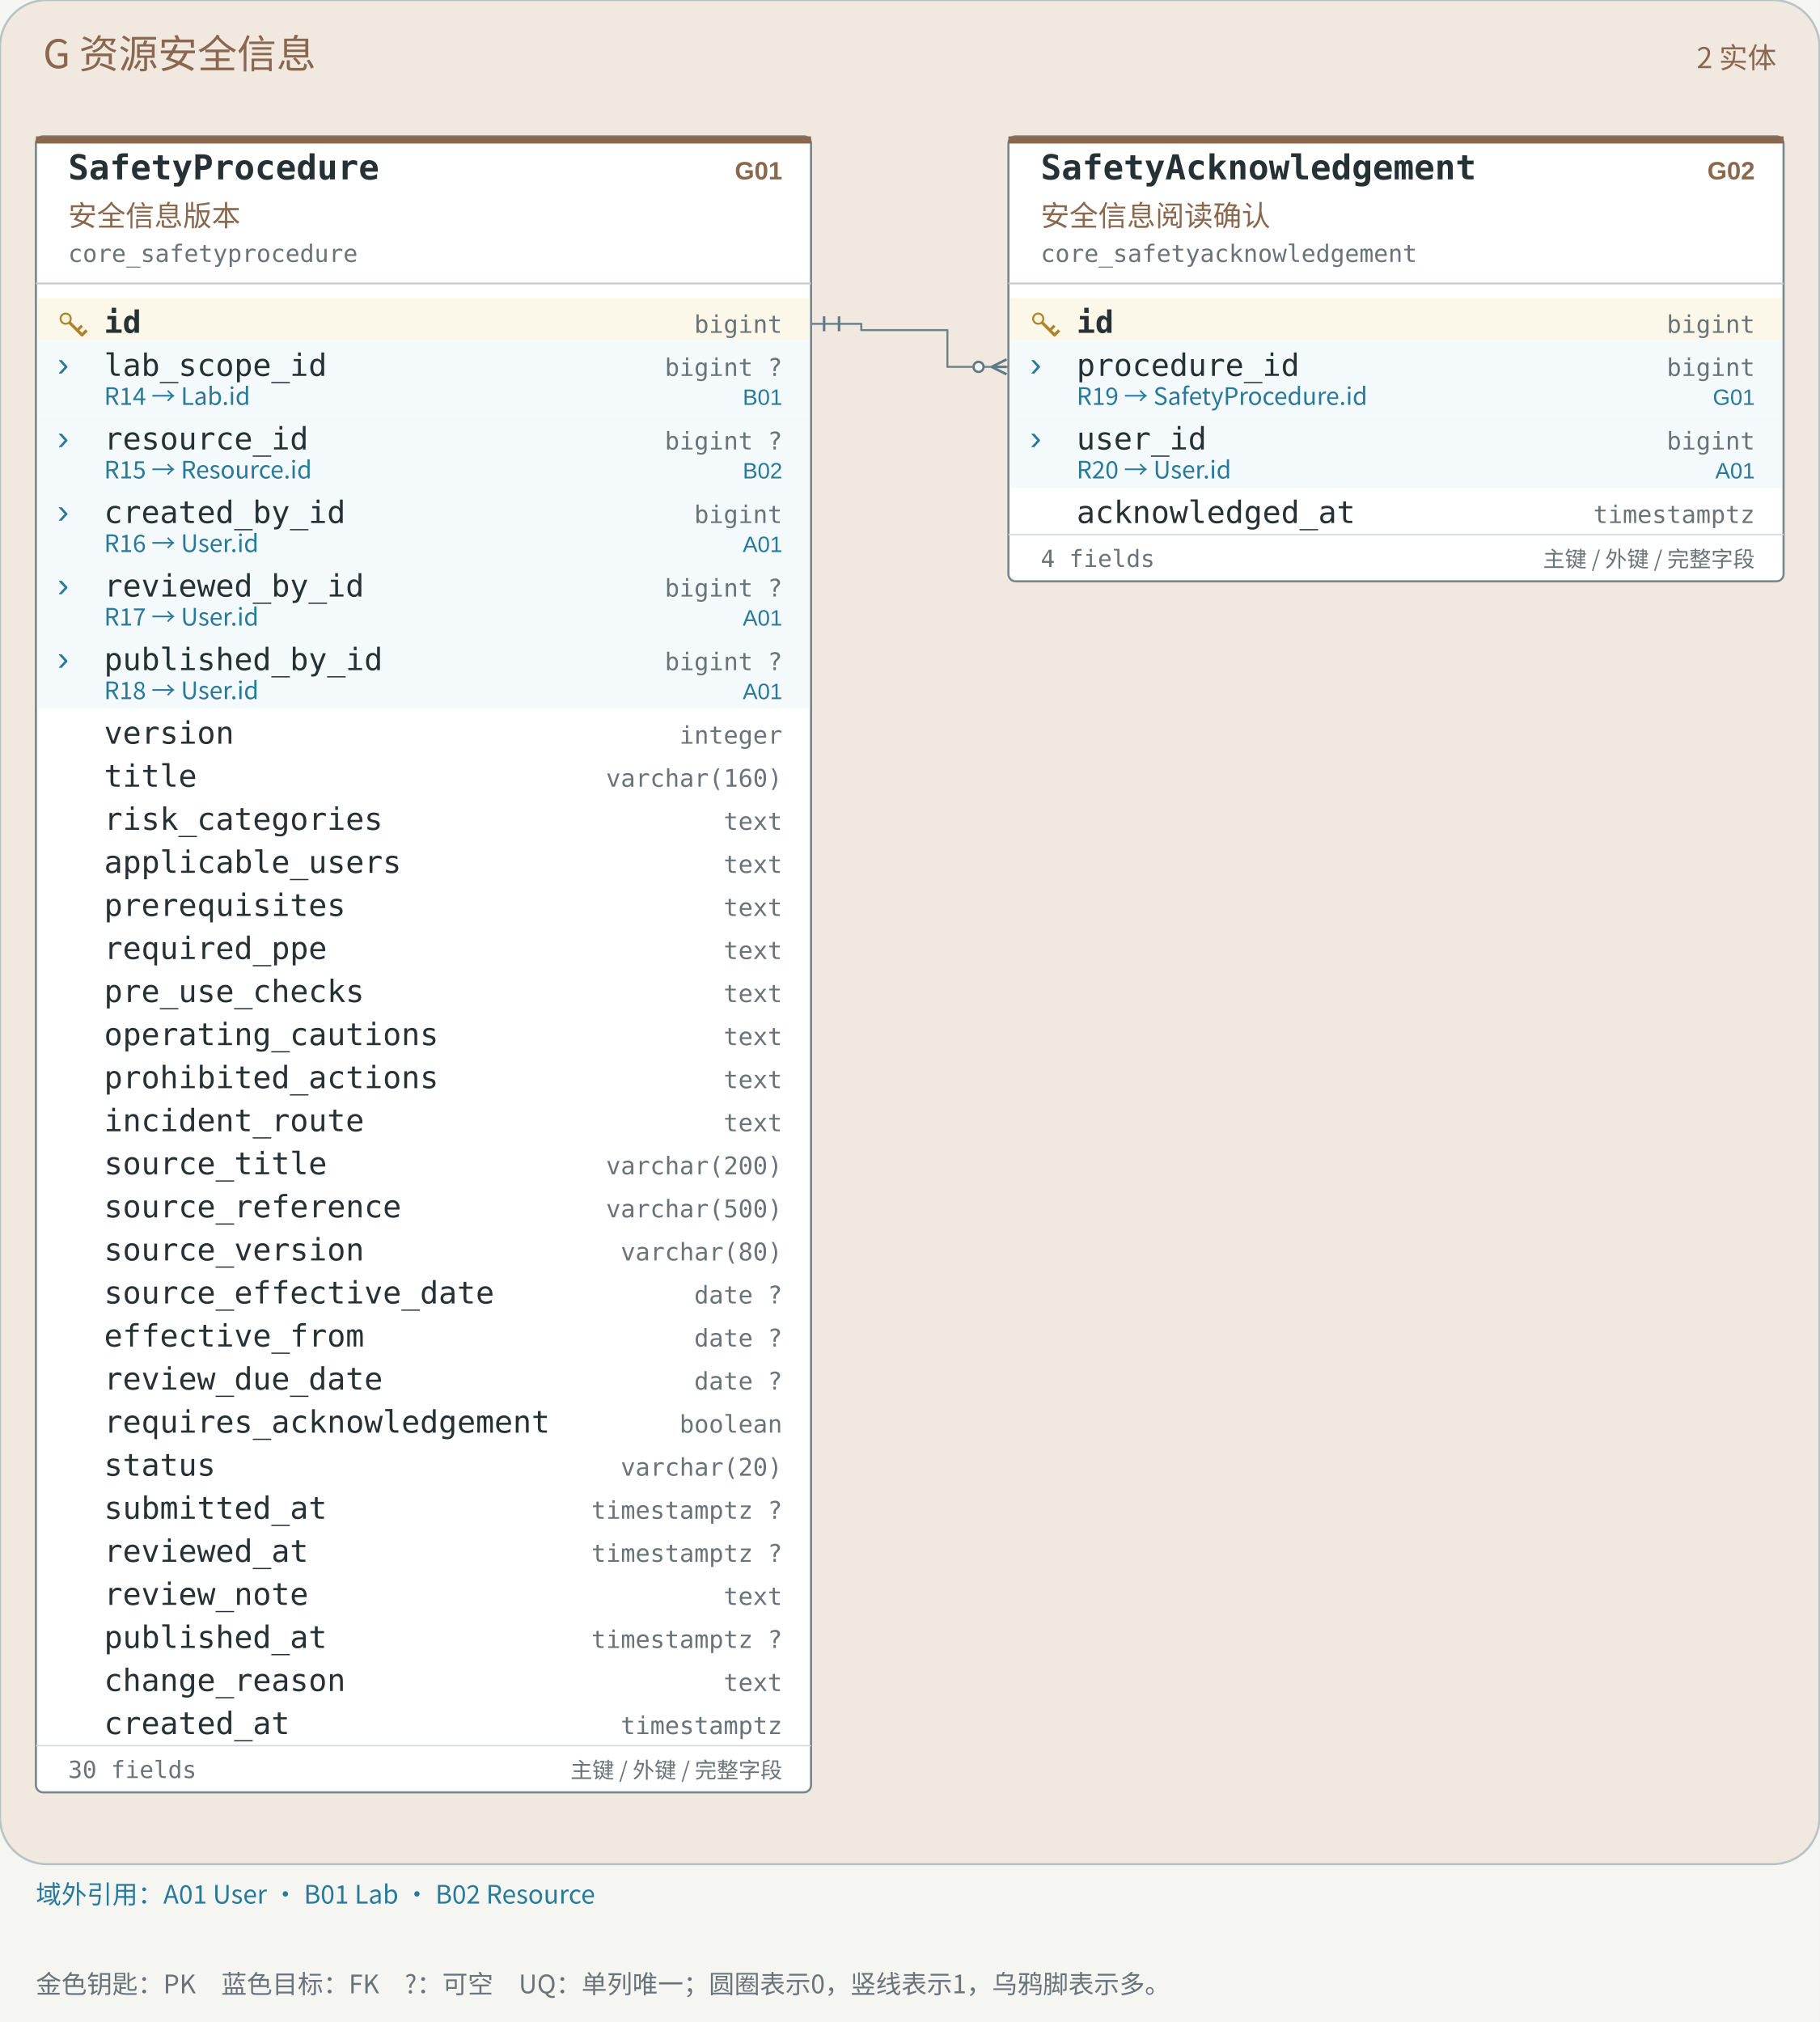
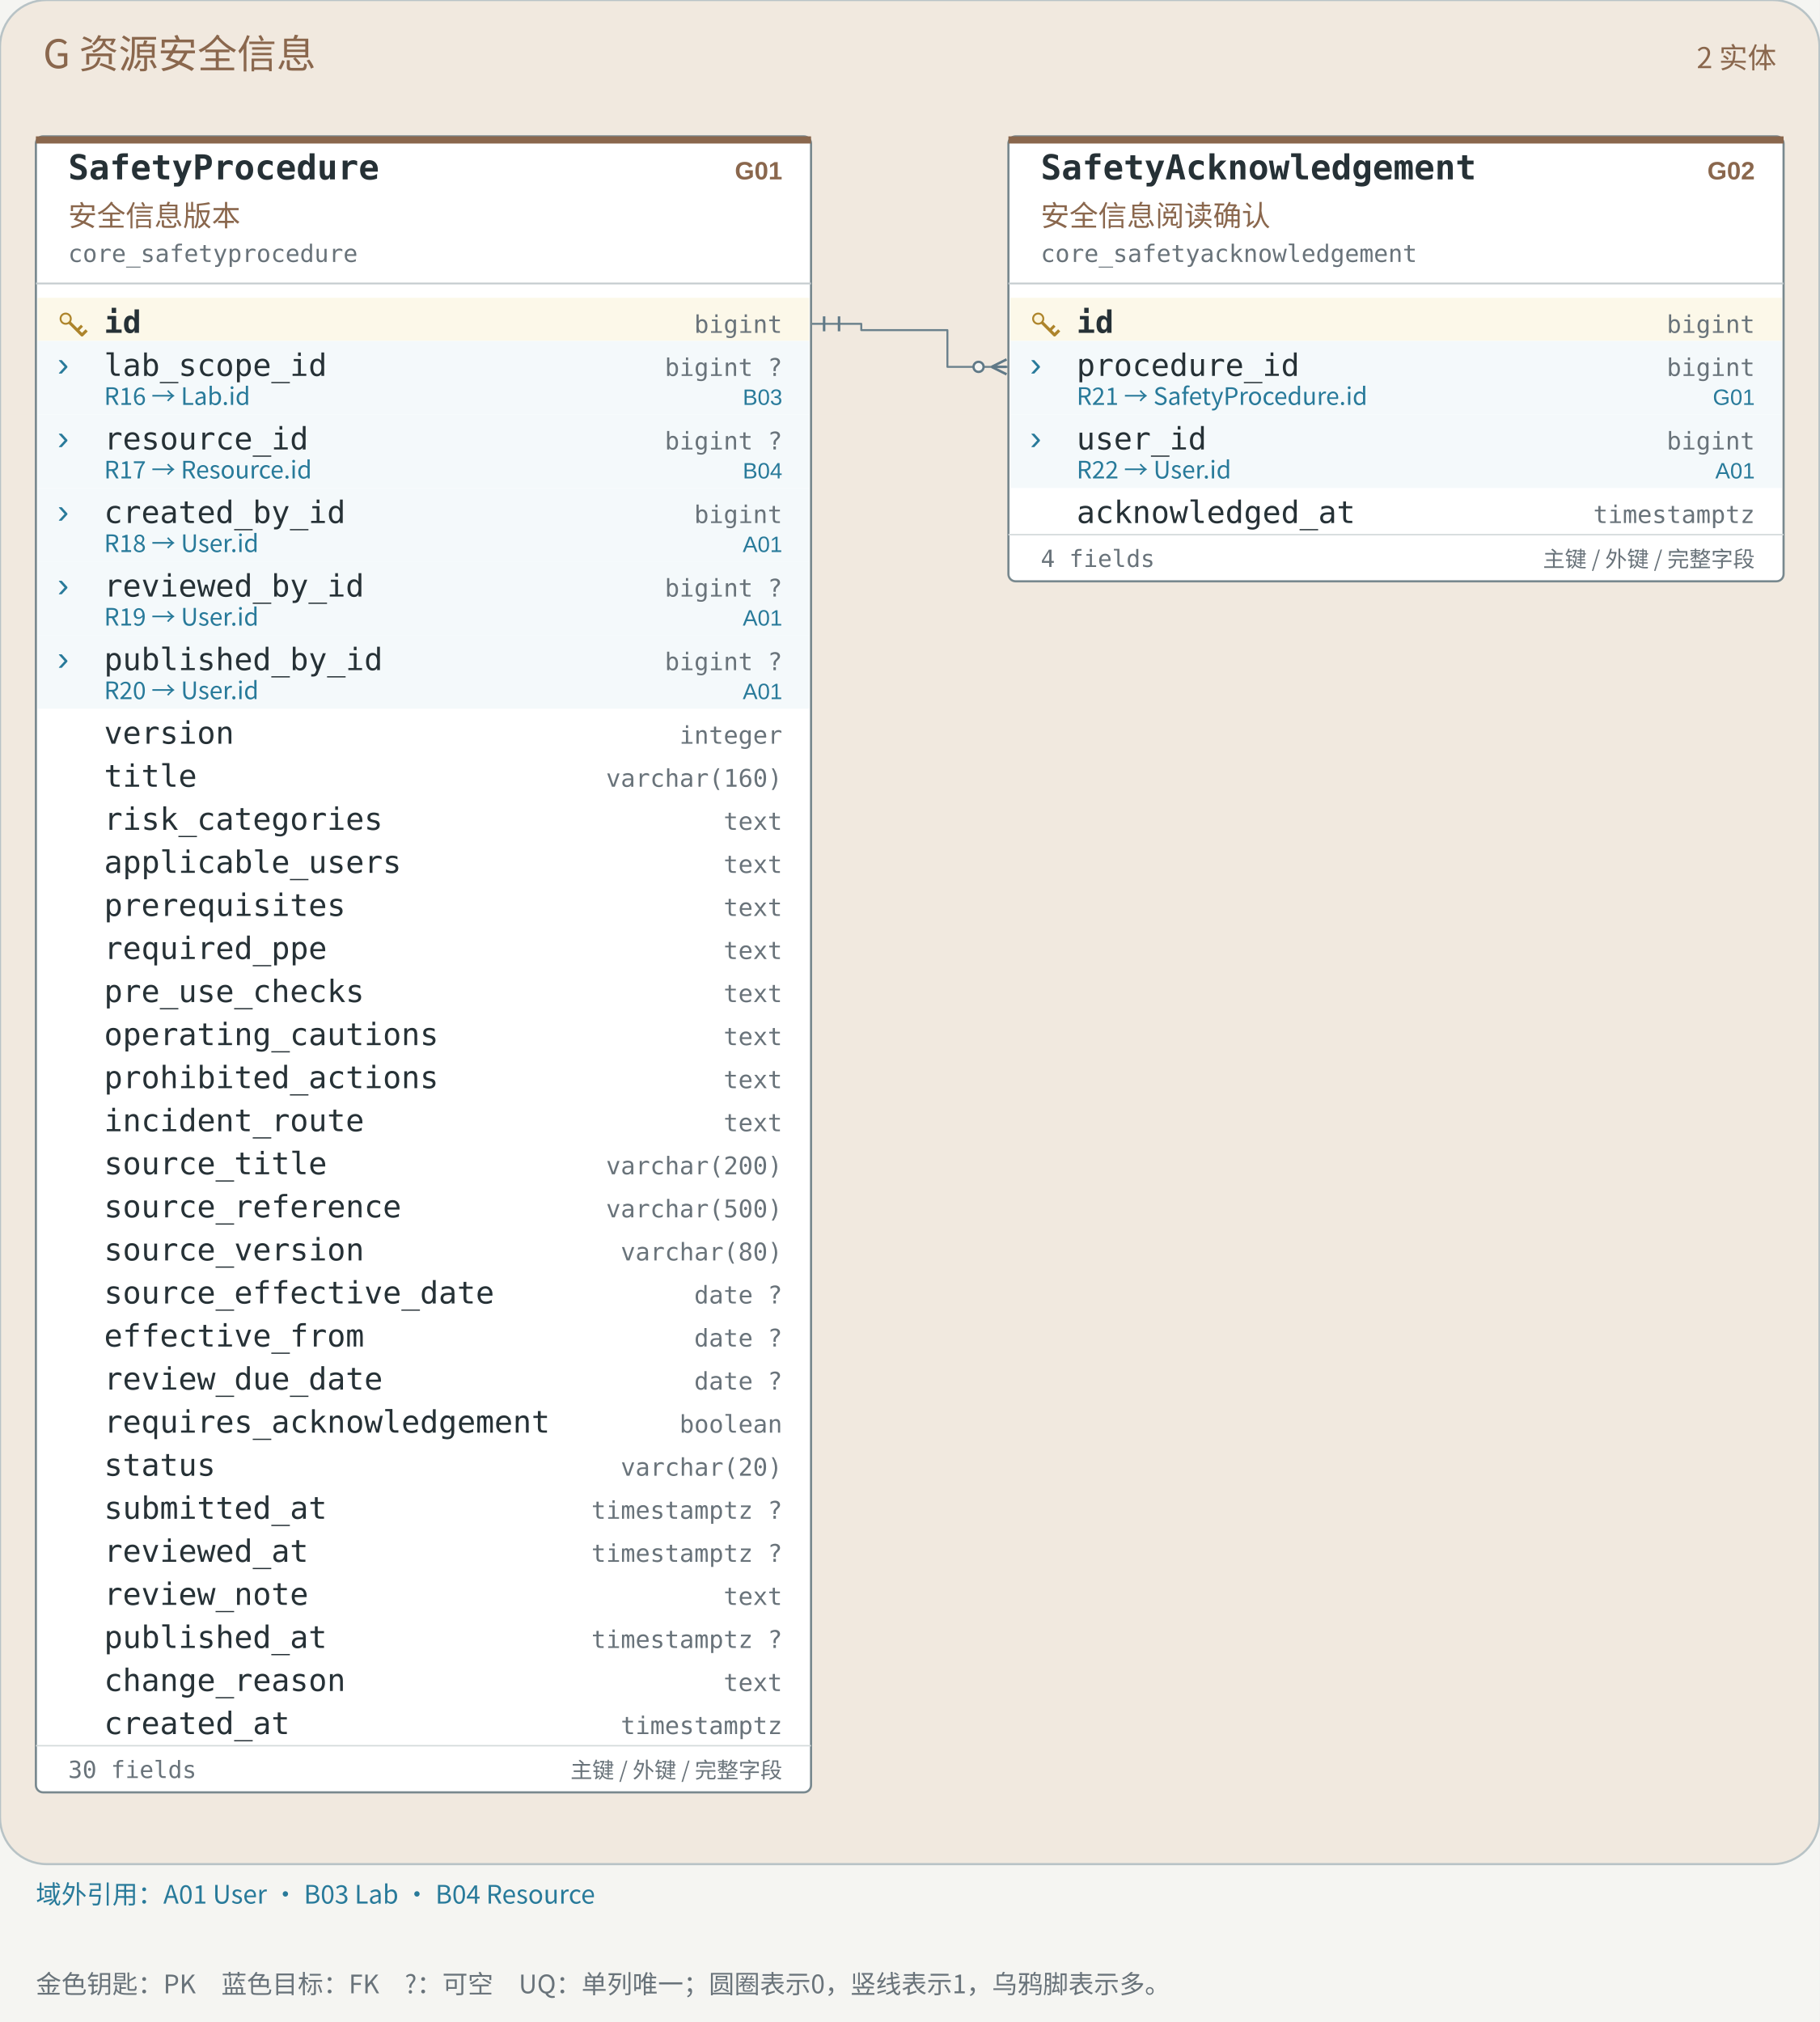
<svg xmlns="http://www.w3.org/2000/svg" width="507" height="563.5" viewBox="0 0 507 563.5" role="img">
  <rect x="0" y="0" width="507" height="563.5" rx="0" fill="#f5f5f2" stroke="none" stroke-width="0.7" />
  <g id="domain-G" class="domain">
    <rect x="0" y="0" width="507" height="519.5" rx="13" fill="#f1e9df" stroke="#b8c3c6" stroke-width="0.6" />
    <text x="12" y="19" font-size="11" fill="#8a674d" font-family="Microsoft YaHei,Noto Sans CJK SC,sans-serif" text-anchor="start">G  资源安全信息</text>
    <text x="495" y="19" font-size="8" fill="#8a674d" font-family="Microsoft YaHei,Noto Sans CJK SC,sans-serif" text-anchor="end">2 实体</text>
  </g>
  <g id="shared-references" class="shared-layer" style="display:none" />
  <g id="business-references" class="business-layer">
-     <g id="edge-R19" class="relation business-reference" data-relationship="R19">
+     <g id="edge-R21" class="relation business-reference" data-relationship="R21">
      <polyline points="281.0,102.24 264,102.24 264,92 240,92 240,90.24 226.0,90.24" fill="none" stroke="#6b818c" stroke-width="0.55" stroke-linejoin="round" />
      <polyline points="280.48,104.32 276.32,102.24" fill="none" stroke="#607987" stroke-width="0.7" stroke-linejoin="round" />
      <polyline points="280.48,102.24 276.32,102.24" fill="none" stroke="#607987" stroke-width="0.7" stroke-linejoin="round" />
      <polyline points="280.48,100.16 276.32,102.24" fill="none" stroke="#607987" stroke-width="0.7" stroke-linejoin="round" />
      <circle cx="272.68" cy="102.24" r="1.404" fill="#f5f5f2" stroke="#607987" stroke-width="0.65" />
      <polyline points="229.64,88.16 229.64,92.32" fill="none" stroke="#607987" stroke-width="0.7" stroke-linejoin="round" />
      <polyline points="233.8,88.16 233.8,92.32" fill="none" stroke="#607987" stroke-width="0.7" stroke-linejoin="round" />
    </g>
  </g>
  <g id="entity-core_safetyprocedure" class="entity" data-model="SafetyProcedure" data-table="core_safetyprocedure" data-domain="G" data-code="G01">
    <rect x="10.0" y="38" width="216.0" height="461.5" rx="2" fill="#ffffff" stroke="#78888e" stroke-width="0.6" />
    <rect x="10.0" y="38" width="216.0" height="2" rx="0" fill="#8a674d" stroke="none" stroke-width="0.7" />
    <text x="19.0" y="50" font-size="9.6" fill="#263136" font-family="Consolas,monospace" text-anchor="start" font-weight="700">SafetyProcedure</text>
    <text x="218.0" y="50" font-size="7.0" fill="#8a674d" font-family="Arial,Microsoft YaHei,sans-serif" text-anchor="end" font-weight="700">G01</text>
    <text x="19.0" y="63" font-size="8" fill="#8a674d" font-family="Microsoft YaHei,Noto Sans CJK SC,sans-serif" text-anchor="start">安全信息版本</text>
    <text x="19.0" y="73" font-size="6.7" fill="#69737a" font-family="Consolas,monospace" text-anchor="start">core_safetyprocedure</text>
    <polyline points="10.0,79 226.0,79" fill="none" stroke="#c4cccf" stroke-width="0.5" stroke-linejoin="round" />
    <g id="field-core_safetyprocedure-id" class="field" data-column="id" data-pk="true" data-fk="false">
      <rect x="10.5" y="83" width="215.0" height="12" rx="0" fill="#fcf8e9" stroke="none" stroke-width="0.7" />
      <circle cx="18.3" cy="88.81" r="1.43" fill="#fcf4d9" stroke="#ad842b" stroke-width="0.52" />
      <polyline points="19.275,89.785 22.85,93.36 24.15,92.06" fill="none" stroke="#ad842b" stroke-width="0.845" stroke-linejoin="round" />
      <polyline points="21.55,92.06 22.85,90.76" fill="none" stroke="#ad842b" stroke-width="0.78" stroke-linejoin="round" />
      <text x="29.0" y="92.76" font-size="8.6" fill="#263136" font-family="Consolas,monospace" text-anchor="start" font-weight="700">id</text>
      <text x="218.0" y="92.76" font-size="6.8" fill="#69737a" font-family="Consolas,monospace" text-anchor="end">bigint</text>
    </g>
    <g id="field-core_safetyprocedure-lab_scope_id" class="field" data-column="lab_scope_id" data-pk="false" data-fk="true">
      <rect x="10.5" y="95" width="215.0" height="20.5" rx="0" fill="#f4f9fb" stroke="none" stroke-width="0.7" />
      <text x="16.0" y="104.76" font-size="9.6" fill="#287a9a" font-family="Arial,Microsoft YaHei,sans-serif" text-anchor="start">›</text>
      <text x="29.0" y="104.76" font-size="8.6" fill="#263136" font-family="Consolas,monospace" text-anchor="start">lab_scope_id</text>
      <text x="218.0" y="104.76" font-size="6.8" fill="#69737a" font-family="Consolas,monospace" text-anchor="end">bigint ?</text>
-       <text x="29.0" y="112.835" font-size="6.7" fill="#287a9a" font-family="Microsoft YaHei,Noto Sans CJK SC,sans-serif" text-anchor="start">R14 → Lab.id</text>
-       <text x="218.0" y="112.835" font-size="6.2" fill="#287a9a" font-family="Arial,Microsoft YaHei,sans-serif" text-anchor="end">B01</text>
+       <text x="29.0" y="112.835" font-size="6.7" fill="#287a9a" font-family="Microsoft YaHei,Noto Sans CJK SC,sans-serif" text-anchor="start">R16 → Lab.id</text>
+       <text x="218.0" y="112.835" font-size="6.2" fill="#287a9a" font-family="Arial,Microsoft YaHei,sans-serif" text-anchor="end">B03</text>
    </g>
    <g id="field-core_safetyprocedure-resource_id" class="field" data-column="resource_id" data-pk="false" data-fk="true">
      <rect x="10.5" y="115.5" width="215.0" height="20.5" rx="0" fill="#f4f9fb" stroke="none" stroke-width="0.7" />
      <text x="16.0" y="125.26" font-size="9.6" fill="#287a9a" font-family="Arial,Microsoft YaHei,sans-serif" text-anchor="start">›</text>
      <text x="29.0" y="125.26" font-size="8.6" fill="#263136" font-family="Consolas,monospace" text-anchor="start">resource_id</text>
      <text x="218.0" y="125.26" font-size="6.8" fill="#69737a" font-family="Consolas,monospace" text-anchor="end">bigint ?</text>
-       <text x="29.0" y="133.335" font-size="6.7" fill="#287a9a" font-family="Microsoft YaHei,Noto Sans CJK SC,sans-serif" text-anchor="start">R15 → Resource.id</text>
-       <text x="218.0" y="133.335" font-size="6.2" fill="#287a9a" font-family="Arial,Microsoft YaHei,sans-serif" text-anchor="end">B02</text>
+       <text x="29.0" y="133.335" font-size="6.7" fill="#287a9a" font-family="Microsoft YaHei,Noto Sans CJK SC,sans-serif" text-anchor="start">R17 → Resource.id</text>
+       <text x="218.0" y="133.335" font-size="6.2" fill="#287a9a" font-family="Arial,Microsoft YaHei,sans-serif" text-anchor="end">B04</text>
    </g>
    <g id="field-core_safetyprocedure-created_by_id" class="field" data-column="created_by_id" data-pk="false" data-fk="true">
      <rect x="10.5" y="136.0" width="215.0" height="20.5" rx="0" fill="#f4f9fb" stroke="none" stroke-width="0.7" />
      <text x="16.0" y="145.76" font-size="9.6" fill="#287a9a" font-family="Arial,Microsoft YaHei,sans-serif" text-anchor="start">›</text>
      <text x="29.0" y="145.76" font-size="8.6" fill="#263136" font-family="Consolas,monospace" text-anchor="start">created_by_id</text>
      <text x="218.0" y="145.76" font-size="6.8" fill="#69737a" font-family="Consolas,monospace" text-anchor="end">bigint</text>
-       <text x="29.0" y="153.835" font-size="6.7" fill="#287a9a" font-family="Microsoft YaHei,Noto Sans CJK SC,sans-serif" text-anchor="start">R16 → User.id</text>
+       <text x="29.0" y="153.835" font-size="6.7" fill="#287a9a" font-family="Microsoft YaHei,Noto Sans CJK SC,sans-serif" text-anchor="start">R18 → User.id</text>
      <text x="218.0" y="153.835" font-size="6.2" fill="#287a9a" font-family="Arial,Microsoft YaHei,sans-serif" text-anchor="end">A01</text>
    </g>
    <g id="field-core_safetyprocedure-reviewed_by_id" class="field" data-column="reviewed_by_id" data-pk="false" data-fk="true">
      <rect x="10.5" y="156.5" width="215.0" height="20.5" rx="0" fill="#f4f9fb" stroke="none" stroke-width="0.7" />
      <text x="16.0" y="166.26" font-size="9.6" fill="#287a9a" font-family="Arial,Microsoft YaHei,sans-serif" text-anchor="start">›</text>
      <text x="29.0" y="166.26" font-size="8.6" fill="#263136" font-family="Consolas,monospace" text-anchor="start">reviewed_by_id</text>
      <text x="218.0" y="166.26" font-size="6.8" fill="#69737a" font-family="Consolas,monospace" text-anchor="end">bigint ?</text>
-       <text x="29.0" y="174.335" font-size="6.7" fill="#287a9a" font-family="Microsoft YaHei,Noto Sans CJK SC,sans-serif" text-anchor="start">R17 → User.id</text>
+       <text x="29.0" y="174.335" font-size="6.7" fill="#287a9a" font-family="Microsoft YaHei,Noto Sans CJK SC,sans-serif" text-anchor="start">R19 → User.id</text>
      <text x="218.0" y="174.335" font-size="6.2" fill="#287a9a" font-family="Arial,Microsoft YaHei,sans-serif" text-anchor="end">A01</text>
    </g>
    <g id="field-core_safetyprocedure-published_by_id" class="field" data-column="published_by_id" data-pk="false" data-fk="true">
      <rect x="10.5" y="177.0" width="215.0" height="20.5" rx="0" fill="#f4f9fb" stroke="none" stroke-width="0.7" />
      <text x="16.0" y="186.76" font-size="9.6" fill="#287a9a" font-family="Arial,Microsoft YaHei,sans-serif" text-anchor="start">›</text>
      <text x="29.0" y="186.76" font-size="8.6" fill="#263136" font-family="Consolas,monospace" text-anchor="start">published_by_id</text>
      <text x="218.0" y="186.76" font-size="6.8" fill="#69737a" font-family="Consolas,monospace" text-anchor="end">bigint ?</text>
-       <text x="29.0" y="194.835" font-size="6.7" fill="#287a9a" font-family="Microsoft YaHei,Noto Sans CJK SC,sans-serif" text-anchor="start">R18 → User.id</text>
+       <text x="29.0" y="194.835" font-size="6.7" fill="#287a9a" font-family="Microsoft YaHei,Noto Sans CJK SC,sans-serif" text-anchor="start">R20 → User.id</text>
      <text x="218.0" y="194.835" font-size="6.2" fill="#287a9a" font-family="Arial,Microsoft YaHei,sans-serif" text-anchor="end">A01</text>
    </g>
    <g id="field-core_safetyprocedure-version" class="field" data-column="version" data-pk="false" data-fk="false">
      <text x="29.0" y="207.26" font-size="8.6" fill="#263136" font-family="Consolas,monospace" text-anchor="start">version</text>
      <text x="218.0" y="207.26" font-size="6.8" fill="#69737a" font-family="Consolas,monospace" text-anchor="end">integer</text>
    </g>
    <g id="field-core_safetyprocedure-title" class="field" data-column="title" data-pk="false" data-fk="false">
      <text x="29.0" y="219.26" font-size="8.6" fill="#263136" font-family="Consolas,monospace" text-anchor="start">title</text>
      <text x="218.0" y="219.26" font-size="6.8" fill="#69737a" font-family="Consolas,monospace" text-anchor="end">varchar(160)</text>
    </g>
    <g id="field-core_safetyprocedure-risk_categories" class="field" data-column="risk_categories" data-pk="false" data-fk="false">
      <text x="29.0" y="231.26" font-size="8.6" fill="#263136" font-family="Consolas,monospace" text-anchor="start">risk_categories</text>
      <text x="218.0" y="231.26" font-size="6.8" fill="#69737a" font-family="Consolas,monospace" text-anchor="end">text</text>
    </g>
    <g id="field-core_safetyprocedure-applicable_users" class="field" data-column="applicable_users" data-pk="false" data-fk="false">
      <text x="29.0" y="243.26" font-size="8.6" fill="#263136" font-family="Consolas,monospace" text-anchor="start">applicable_users</text>
      <text x="218.0" y="243.26" font-size="6.8" fill="#69737a" font-family="Consolas,monospace" text-anchor="end">text</text>
    </g>
    <g id="field-core_safetyprocedure-prerequisites" class="field" data-column="prerequisites" data-pk="false" data-fk="false">
      <text x="29.0" y="255.26" font-size="8.6" fill="#263136" font-family="Consolas,monospace" text-anchor="start">prerequisites</text>
      <text x="218.0" y="255.26" font-size="6.8" fill="#69737a" font-family="Consolas,monospace" text-anchor="end">text</text>
    </g>
    <g id="field-core_safetyprocedure-required_ppe" class="field" data-column="required_ppe" data-pk="false" data-fk="false">
      <text x="29.0" y="267.26" font-size="8.6" fill="#263136" font-family="Consolas,monospace" text-anchor="start">required_ppe</text>
      <text x="218.0" y="267.26" font-size="6.8" fill="#69737a" font-family="Consolas,monospace" text-anchor="end">text</text>
    </g>
    <g id="field-core_safetyprocedure-pre_use_checks" class="field" data-column="pre_use_checks" data-pk="false" data-fk="false">
      <text x="29.0" y="279.26" font-size="8.6" fill="#263136" font-family="Consolas,monospace" text-anchor="start">pre_use_checks</text>
      <text x="218.0" y="279.26" font-size="6.8" fill="#69737a" font-family="Consolas,monospace" text-anchor="end">text</text>
    </g>
    <g id="field-core_safetyprocedure-operating_cautions" class="field" data-column="operating_cautions" data-pk="false" data-fk="false">
      <text x="29.0" y="291.26" font-size="8.6" fill="#263136" font-family="Consolas,monospace" text-anchor="start">operating_cautions</text>
      <text x="218.0" y="291.26" font-size="6.8" fill="#69737a" font-family="Consolas,monospace" text-anchor="end">text</text>
    </g>
    <g id="field-core_safetyprocedure-prohibited_actions" class="field" data-column="prohibited_actions" data-pk="false" data-fk="false">
      <text x="29.0" y="303.26" font-size="8.6" fill="#263136" font-family="Consolas,monospace" text-anchor="start">prohibited_actions</text>
      <text x="218.0" y="303.26" font-size="6.8" fill="#69737a" font-family="Consolas,monospace" text-anchor="end">text</text>
    </g>
    <g id="field-core_safetyprocedure-incident_route" class="field" data-column="incident_route" data-pk="false" data-fk="false">
      <text x="29.0" y="315.26" font-size="8.6" fill="#263136" font-family="Consolas,monospace" text-anchor="start">incident_route</text>
      <text x="218.0" y="315.26" font-size="6.8" fill="#69737a" font-family="Consolas,monospace" text-anchor="end">text</text>
    </g>
    <g id="field-core_safetyprocedure-source_title" class="field" data-column="source_title" data-pk="false" data-fk="false">
      <text x="29.0" y="327.26" font-size="8.6" fill="#263136" font-family="Consolas,monospace" text-anchor="start">source_title</text>
      <text x="218.0" y="327.26" font-size="6.8" fill="#69737a" font-family="Consolas,monospace" text-anchor="end">varchar(200)</text>
    </g>
    <g id="field-core_safetyprocedure-source_reference" class="field" data-column="source_reference" data-pk="false" data-fk="false">
      <text x="29.0" y="339.26" font-size="8.6" fill="#263136" font-family="Consolas,monospace" text-anchor="start">source_reference</text>
      <text x="218.0" y="339.26" font-size="6.8" fill="#69737a" font-family="Consolas,monospace" text-anchor="end">varchar(500)</text>
    </g>
    <g id="field-core_safetyprocedure-source_version" class="field" data-column="source_version" data-pk="false" data-fk="false">
      <text x="29.0" y="351.26" font-size="8.6" fill="#263136" font-family="Consolas,monospace" text-anchor="start">source_version</text>
      <text x="218.0" y="351.26" font-size="6.8" fill="#69737a" font-family="Consolas,monospace" text-anchor="end">varchar(80)</text>
    </g>
    <g id="field-core_safetyprocedure-source_effective_date" class="field" data-column="source_effective_date" data-pk="false" data-fk="false">
      <text x="29.0" y="363.26" font-size="8.6" fill="#263136" font-family="Consolas,monospace" text-anchor="start">source_effective_date</text>
      <text x="218.0" y="363.26" font-size="6.8" fill="#69737a" font-family="Consolas,monospace" text-anchor="end">date ?</text>
    </g>
    <g id="field-core_safetyprocedure-effective_from" class="field" data-column="effective_from" data-pk="false" data-fk="false">
      <text x="29.0" y="375.26" font-size="8.6" fill="#263136" font-family="Consolas,monospace" text-anchor="start">effective_from</text>
      <text x="218.0" y="375.26" font-size="6.8" fill="#69737a" font-family="Consolas,monospace" text-anchor="end">date ?</text>
    </g>
    <g id="field-core_safetyprocedure-review_due_date" class="field" data-column="review_due_date" data-pk="false" data-fk="false">
      <text x="29.0" y="387.26" font-size="8.6" fill="#263136" font-family="Consolas,monospace" text-anchor="start">review_due_date</text>
      <text x="218.0" y="387.26" font-size="6.8" fill="#69737a" font-family="Consolas,monospace" text-anchor="end">date ?</text>
    </g>
    <g id="field-core_safetyprocedure-requires_acknowledgement" class="field" data-column="requires_acknowledgement" data-pk="false" data-fk="false">
      <text x="29.0" y="399.26" font-size="8.6" fill="#263136" font-family="Consolas,monospace" text-anchor="start">requires_acknowledgement</text>
      <text x="218.0" y="399.26" font-size="6.8" fill="#69737a" font-family="Consolas,monospace" text-anchor="end">boolean</text>
    </g>
    <g id="field-core_safetyprocedure-status" class="field" data-column="status" data-pk="false" data-fk="false">
      <text x="29.0" y="411.26" font-size="8.6" fill="#263136" font-family="Consolas,monospace" text-anchor="start">status</text>
      <text x="218.0" y="411.26" font-size="6.8" fill="#69737a" font-family="Consolas,monospace" text-anchor="end">varchar(20)</text>
    </g>
    <g id="field-core_safetyprocedure-submitted_at" class="field" data-column="submitted_at" data-pk="false" data-fk="false">
      <text x="29.0" y="423.26" font-size="8.6" fill="#263136" font-family="Consolas,monospace" text-anchor="start">submitted_at</text>
      <text x="218.0" y="423.26" font-size="6.8" fill="#69737a" font-family="Consolas,monospace" text-anchor="end">timestamptz ?</text>
    </g>
    <g id="field-core_safetyprocedure-reviewed_at" class="field" data-column="reviewed_at" data-pk="false" data-fk="false">
      <text x="29.0" y="435.26" font-size="8.6" fill="#263136" font-family="Consolas,monospace" text-anchor="start">reviewed_at</text>
      <text x="218.0" y="435.26" font-size="6.8" fill="#69737a" font-family="Consolas,monospace" text-anchor="end">timestamptz ?</text>
    </g>
    <g id="field-core_safetyprocedure-review_note" class="field" data-column="review_note" data-pk="false" data-fk="false">
      <text x="29.0" y="447.26" font-size="8.6" fill="#263136" font-family="Consolas,monospace" text-anchor="start">review_note</text>
      <text x="218.0" y="447.26" font-size="6.8" fill="#69737a" font-family="Consolas,monospace" text-anchor="end">text</text>
    </g>
    <g id="field-core_safetyprocedure-published_at" class="field" data-column="published_at" data-pk="false" data-fk="false">
      <text x="29.0" y="459.26" font-size="8.6" fill="#263136" font-family="Consolas,monospace" text-anchor="start">published_at</text>
      <text x="218.0" y="459.26" font-size="6.8" fill="#69737a" font-family="Consolas,monospace" text-anchor="end">timestamptz ?</text>
    </g>
    <g id="field-core_safetyprocedure-change_reason" class="field" data-column="change_reason" data-pk="false" data-fk="false">
      <text x="29.0" y="471.26" font-size="8.6" fill="#263136" font-family="Consolas,monospace" text-anchor="start">change_reason</text>
      <text x="218.0" y="471.26" font-size="6.8" fill="#69737a" font-family="Consolas,monospace" text-anchor="end">text</text>
    </g>
    <g id="field-core_safetyprocedure-created_at" class="field" data-column="created_at" data-pk="false" data-fk="false">
      <text x="29.0" y="483.26" font-size="8.6" fill="#263136" font-family="Consolas,monospace" text-anchor="start">created_at</text>
      <text x="218.0" y="483.26" font-size="6.8" fill="#69737a" font-family="Consolas,monospace" text-anchor="end">timestamptz</text>
    </g>
    <polyline points="10.0,486.5 226.0,486.5" fill="none" stroke="#d4dadb" stroke-width="0.4" stroke-linejoin="round" />
    <text x="19.0" y="495.5" font-size="6.6" fill="#69737a" font-family="Consolas,monospace" text-anchor="start">30 fields</text>
    <text x="218.0" y="495.5" font-size="6.1" fill="#69737a" font-family="Microsoft YaHei,Noto Sans CJK SC,sans-serif" text-anchor="end">主键 / 外键 / 完整字段</text>
  </g>
  <g id="entity-core_safetyacknowledgement" class="entity" data-model="SafetyAcknowledgement" data-table="core_safetyacknowledgement" data-domain="G" data-code="G02">
    <rect x="281.0" y="38" width="216.0" height="124.0" rx="2" fill="#ffffff" stroke="#78888e" stroke-width="0.6" />
    <rect x="281.0" y="38" width="216.0" height="2" rx="0" fill="#8a674d" stroke="none" stroke-width="0.7" />
    <text x="290.0" y="50" font-size="9.6" fill="#263136" font-family="Consolas,monospace" text-anchor="start" font-weight="700">SafetyAcknowledgement</text>
    <text x="489.0" y="50" font-size="7.0" fill="#8a674d" font-family="Arial,Microsoft YaHei,sans-serif" text-anchor="end" font-weight="700">G02</text>
    <text x="290.0" y="63" font-size="8" fill="#8a674d" font-family="Microsoft YaHei,Noto Sans CJK SC,sans-serif" text-anchor="start">安全信息阅读确认</text>
    <text x="290.0" y="73" font-size="6.7" fill="#69737a" font-family="Consolas,monospace" text-anchor="start">core_safetyacknowledgement</text>
    <polyline points="281.0,79 497.0,79" fill="none" stroke="#c4cccf" stroke-width="0.5" stroke-linejoin="round" />
    <g id="field-core_safetyacknowledgement-id" class="field" data-column="id" data-pk="true" data-fk="false">
      <rect x="281.5" y="83" width="215.0" height="12" rx="0" fill="#fcf8e9" stroke="none" stroke-width="0.7" />
      <circle cx="289.3" cy="88.81" r="1.43" fill="#fcf4d9" stroke="#ad842b" stroke-width="0.52" />
      <polyline points="290.275,89.785 293.85,93.36 295.15,92.06" fill="none" stroke="#ad842b" stroke-width="0.845" stroke-linejoin="round" />
      <polyline points="292.55,92.06 293.85,90.76" fill="none" stroke="#ad842b" stroke-width="0.78" stroke-linejoin="round" />
      <text x="300.0" y="92.76" font-size="8.6" fill="#263136" font-family="Consolas,monospace" text-anchor="start" font-weight="700">id</text>
      <text x="489.0" y="92.76" font-size="6.8" fill="#69737a" font-family="Consolas,monospace" text-anchor="end">bigint</text>
    </g>
    <g id="field-core_safetyacknowledgement-procedure_id" class="field" data-column="procedure_id" data-pk="false" data-fk="true">
      <rect x="281.5" y="95" width="215.0" height="20.5" rx="0" fill="#f4f9fb" stroke="none" stroke-width="0.7" />
      <text x="287.0" y="104.76" font-size="9.6" fill="#287a9a" font-family="Arial,Microsoft YaHei,sans-serif" text-anchor="start">›</text>
      <text x="300.0" y="104.76" font-size="8.6" fill="#263136" font-family="Consolas,monospace" text-anchor="start">procedure_id</text>
      <text x="489.0" y="104.76" font-size="6.8" fill="#69737a" font-family="Consolas,monospace" text-anchor="end">bigint</text>
-       <text x="300.0" y="112.835" font-size="6.7" fill="#287a9a" font-family="Microsoft YaHei,Noto Sans CJK SC,sans-serif" text-anchor="start">R19 → SafetyProcedure.id</text>
+       <text x="300.0" y="112.835" font-size="6.7" fill="#287a9a" font-family="Microsoft YaHei,Noto Sans CJK SC,sans-serif" text-anchor="start">R21 → SafetyProcedure.id</text>
      <text x="489.0" y="112.835" font-size="6.2" fill="#287a9a" font-family="Arial,Microsoft YaHei,sans-serif" text-anchor="end">G01</text>
    </g>
    <g id="field-core_safetyacknowledgement-user_id" class="field" data-column="user_id" data-pk="false" data-fk="true">
      <rect x="281.5" y="115.5" width="215.0" height="20.5" rx="0" fill="#f4f9fb" stroke="none" stroke-width="0.7" />
      <text x="287.0" y="125.26" font-size="9.6" fill="#287a9a" font-family="Arial,Microsoft YaHei,sans-serif" text-anchor="start">›</text>
      <text x="300.0" y="125.26" font-size="8.6" fill="#263136" font-family="Consolas,monospace" text-anchor="start">user_id</text>
      <text x="489.0" y="125.26" font-size="6.8" fill="#69737a" font-family="Consolas,monospace" text-anchor="end">bigint</text>
-       <text x="300.0" y="133.335" font-size="6.7" fill="#287a9a" font-family="Microsoft YaHei,Noto Sans CJK SC,sans-serif" text-anchor="start">R20 → User.id</text>
+       <text x="300.0" y="133.335" font-size="6.7" fill="#287a9a" font-family="Microsoft YaHei,Noto Sans CJK SC,sans-serif" text-anchor="start">R22 → User.id</text>
      <text x="489.0" y="133.335" font-size="6.2" fill="#287a9a" font-family="Arial,Microsoft YaHei,sans-serif" text-anchor="end">A01</text>
    </g>
    <g id="field-core_safetyacknowledgement-acknowledged_at" class="field" data-column="acknowledged_at" data-pk="false" data-fk="false">
      <text x="300.0" y="145.76" font-size="8.6" fill="#263136" font-family="Consolas,monospace" text-anchor="start">acknowledged_at</text>
      <text x="489.0" y="145.76" font-size="6.8" fill="#69737a" font-family="Consolas,monospace" text-anchor="end">timestamptz</text>
    </g>
    <polyline points="281.0,149.0 497.0,149.0" fill="none" stroke="#d4dadb" stroke-width="0.4" stroke-linejoin="round" />
    <text x="290.0" y="158.0" font-size="6.6" fill="#69737a" font-family="Consolas,monospace" text-anchor="start">4 fields</text>
    <text x="489.0" y="158.0" font-size="6.1" fill="#69737a" font-family="Microsoft YaHei,Noto Sans CJK SC,sans-serif" text-anchor="end">主键 / 外键 / 完整字段</text>
  </g>
-   <text x="10" y="530.5" font-size="7.1" fill="#287a9a" font-family="Microsoft YaHei,Noto Sans CJK SC,sans-serif" text-anchor="start">域外引用：A01 User · B01 Lab · B02 Resource</text>
+   <text x="10" y="530.5" font-size="7.1" fill="#287a9a" font-family="Microsoft YaHei,Noto Sans CJK SC,sans-serif" text-anchor="start">域外引用：A01 User · B03 Lab · B04 Resource</text>
  <text x="10" y="555.5" font-size="7.1" fill="#69737a" font-family="Microsoft YaHei,Noto Sans CJK SC,sans-serif" text-anchor="start">金色钥匙：PK　蓝色目标：FK　?：可空　UQ：单列唯一；圆圈表示0，竖线表示1，乌鸦脚表示多。</text>
</svg>
